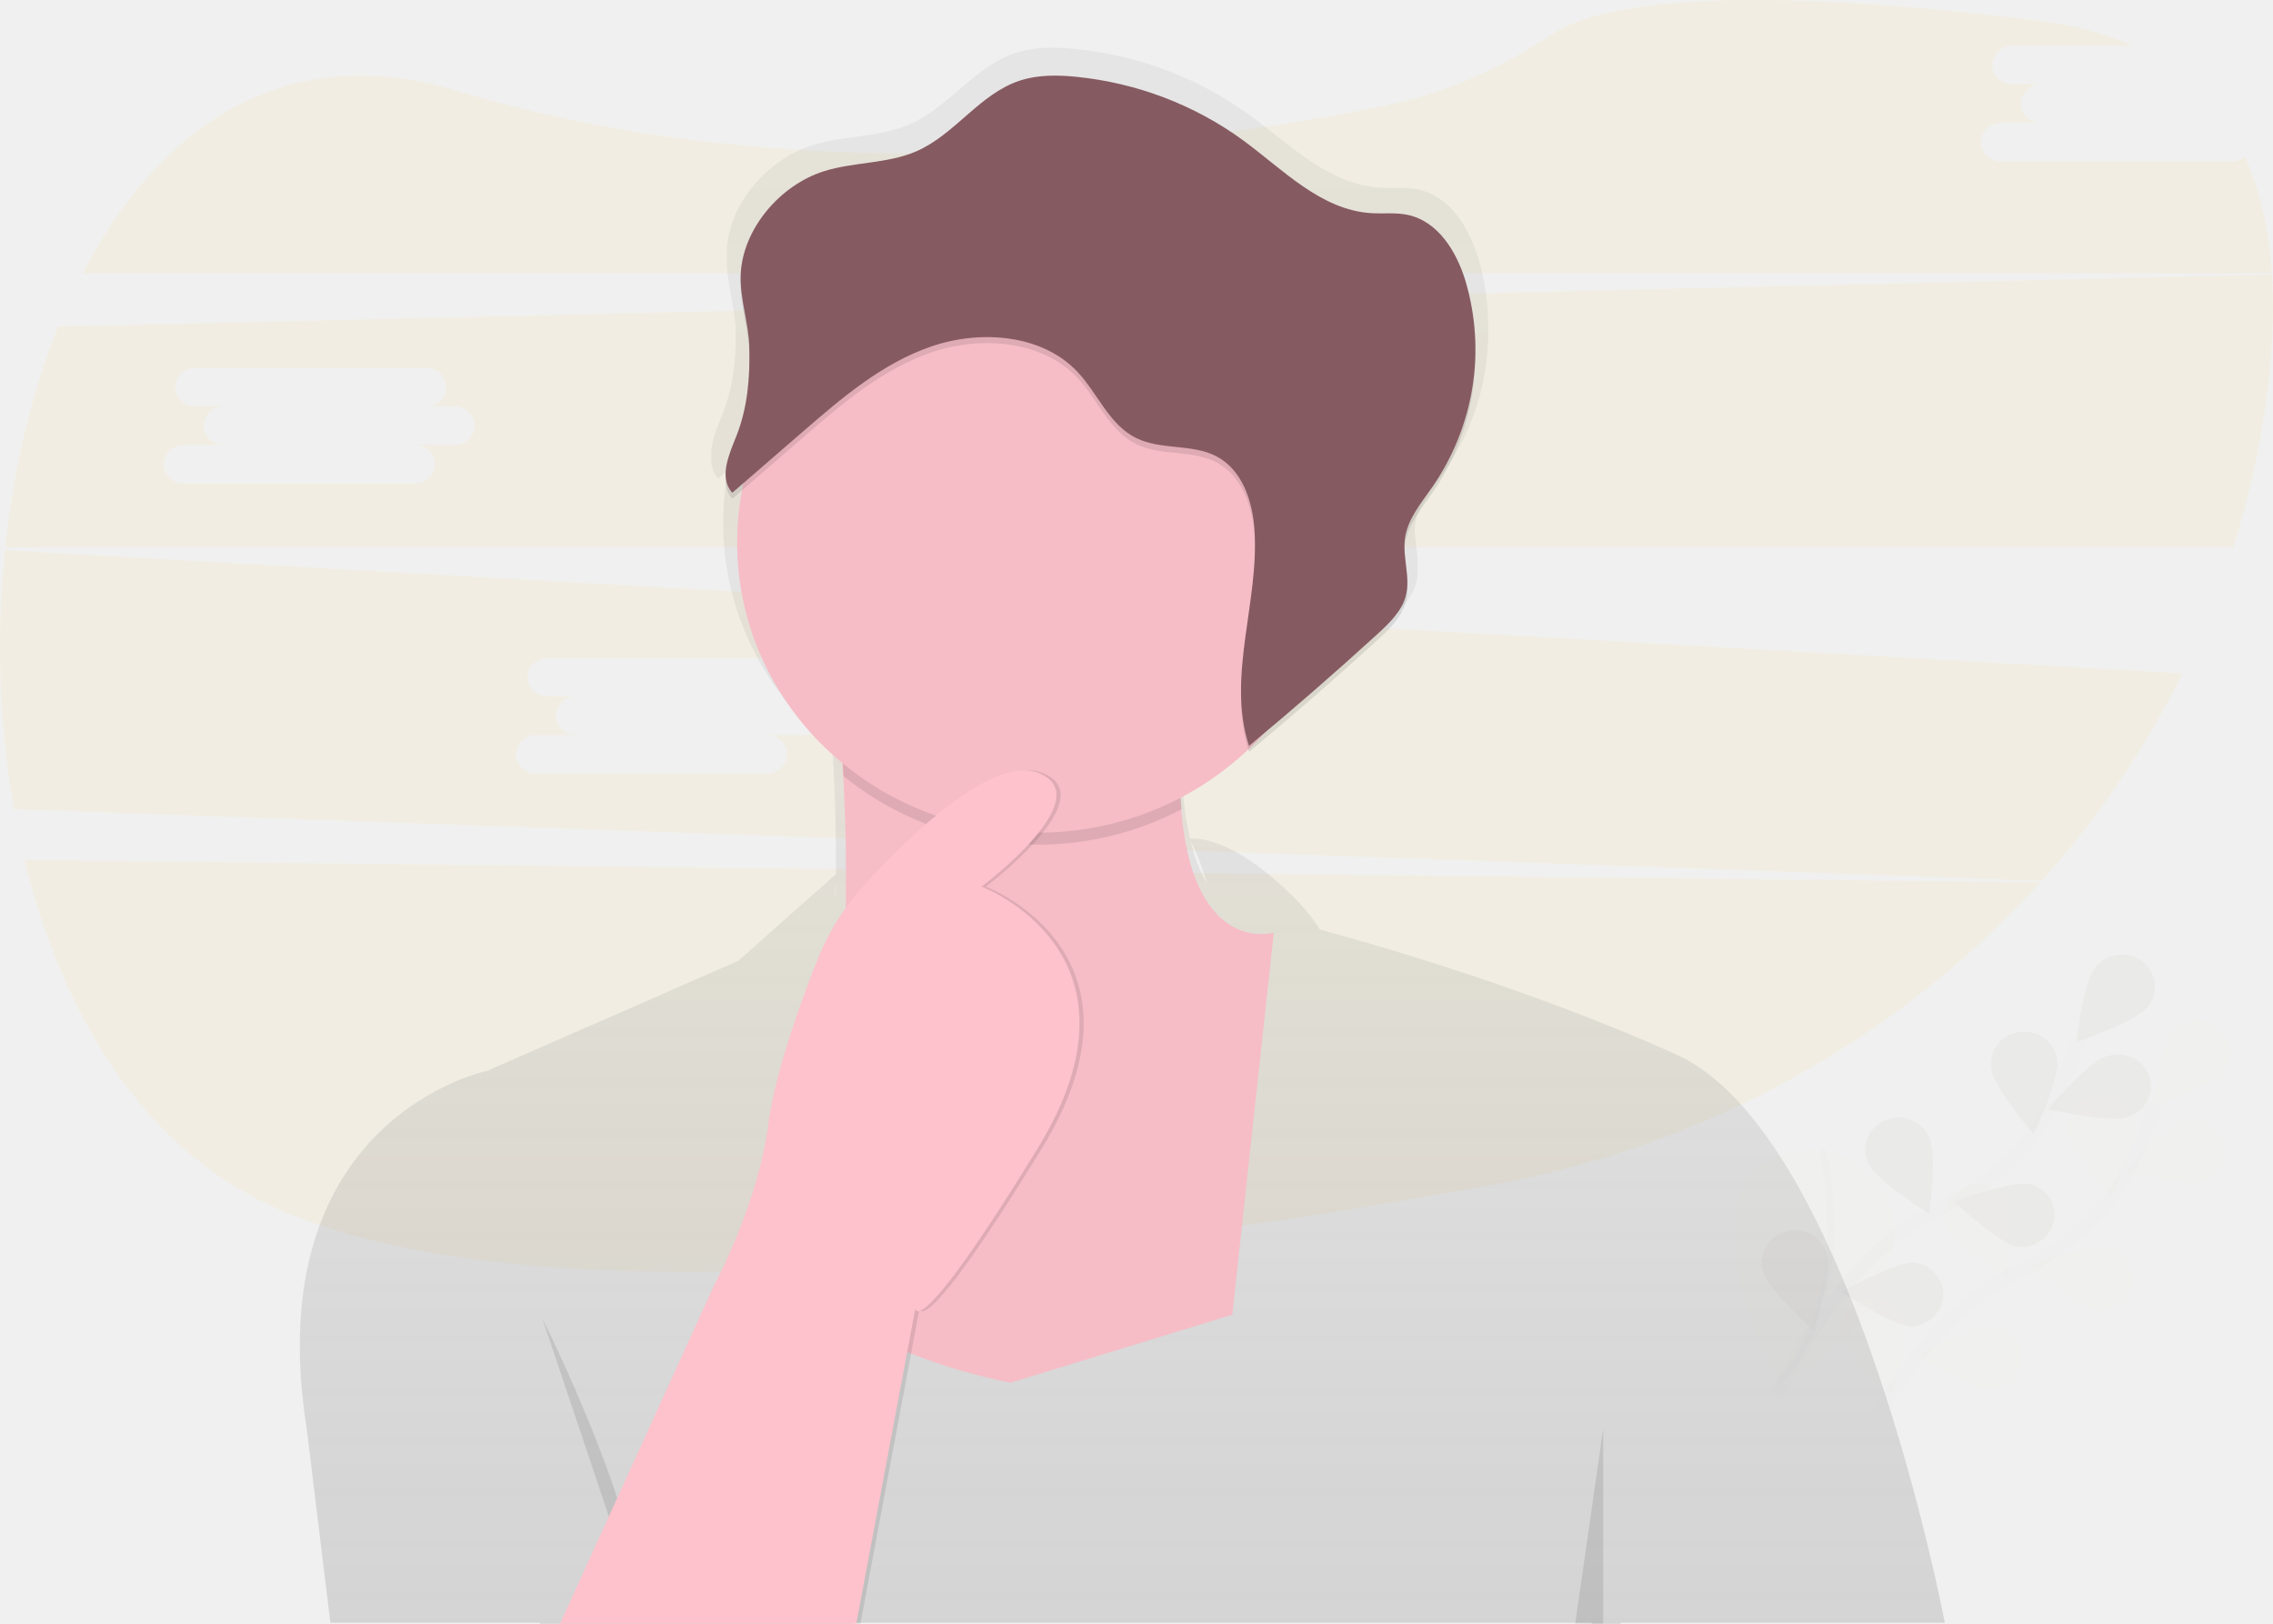
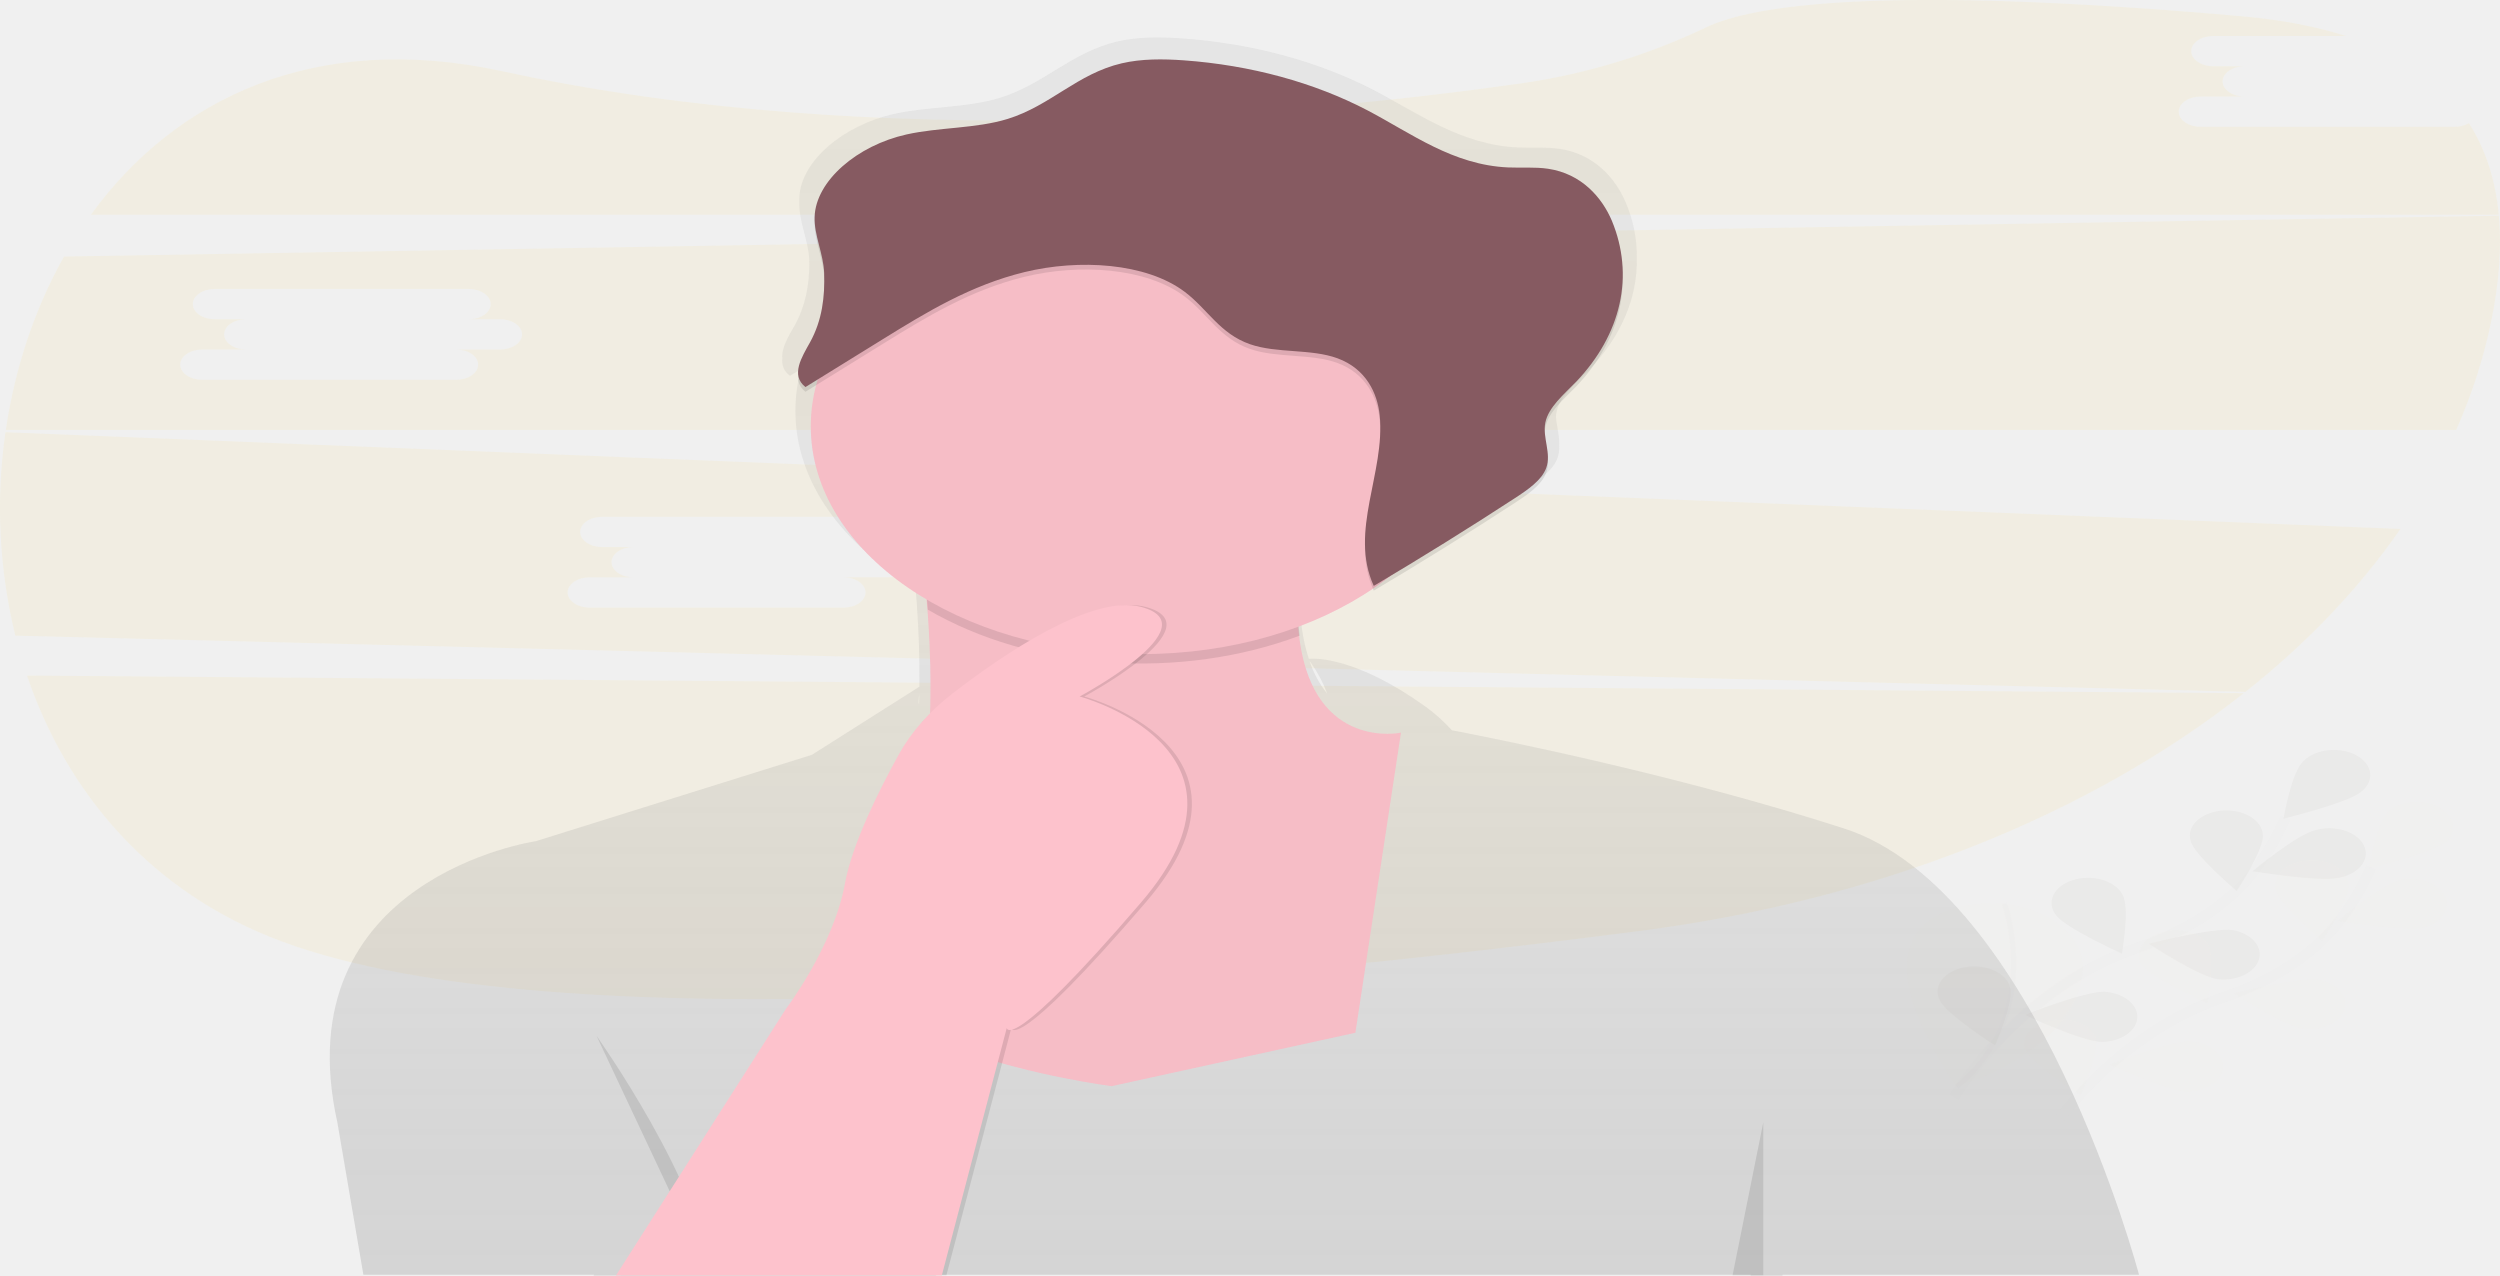
- <svg xmlns="http://www.w3.org/2000/svg" width="350" height="250" fill="none">
+ <svg xmlns="http://www.w3.org/2000/svg" width="490" height="250" fill="none">
  <g clip-path="url(#clip0)">
    <g opacity=".1">
-       <path opacity=".1" d="M280.249 177.12s-24.986-3.132-6.352 35.904c0 0 16.982-7.024 17.658-22.869.138-3.083-.901-6.108-2.92-8.502-2.018-2.393-4.876-3.989-8.032-4.484l-.354-.049z" fill="#FFDA63" />
-       <path opacity=".1" d="M280.616 177.061s5.656 21.766-6.7 35.966" stroke="#535461" stroke-miterlimit="10" />
-       <path opacity=".1" d="M273.578 215.038s8.997-21.403 25.796-29.342c7.074-3.286 12.852-8.701 16.465-15.428a57.671 57.671 0 004.125-10" stroke="#535461" stroke-width="2" stroke-miterlimit="10" />
-       <path opacity=".1" d="M330.52 155.209c-1.751 2.125-10.814 5.235-10.814 5.235s1.091-9.239 2.842-11.348c.4-.551.912-1.017 1.505-1.369a5.22 5.22 0 011.943-.681 5.278 5.278 0 012.064.12 5.156 5.156 0 011.846.9c.545.418.996.94 1.324 1.533a4.766 4.766 0 01.337 3.895 4.912 4.912 0 01-1.043 1.724l-.004-.009zM327.41 172.038c-2.667.866-12.021-1.287-12.021-1.287s6.11-7.169 8.777-8.034a5.245 5.245 0 012.037-.367 5.256 5.256 0 012.021.445c.635.28 1.203.683 1.671 1.184a4.89 4.89 0 011.045 1.728c.222.639.307 1.315.247 1.986a4.799 4.799 0 01-.591 1.918 4.972 4.972 0 01-1.332 1.532 5.157 5.157 0 01-1.854.895zM310.547 191.935c-2.754-.551-9.705-6.969-9.705-6.969s9.022-3.212 11.778-2.66a5.086 5.086 0 012.989 2.183 4.779 4.779 0 01.638 3.566 4.917 4.917 0 01-2.057 3.025 5.247 5.247 0 01-3.643.852v.003zM294.276 204.216c-2.81-.095-10.786-5.284-10.786-5.284s8.333-4.644 11.144-4.545a5.164 5.164 0 013.33 1.663 4.822 4.822 0 011.254 3.411 4.843 4.843 0 01-1.499 3.318 5.189 5.189 0 01-3.443 1.434v.003zM306.68 164.725c.36 2.694 6.451 9.876 6.451 9.876s4.01-8.438 3.652-11.133a4.784 4.784 0 00-.547-1.93 4.96 4.96 0 00-1.298-1.561 5.176 5.176 0 00-1.834-.934 5.281 5.281 0 00-2.067-.153 5.242 5.242 0 00-1.96.654 5.05 5.05 0 00-1.529 1.352 4.848 4.848 0 00-.845 1.827 4.758 4.758 0 00-.023 2.002zM287.839 179.334c1.177 2.463 9.216 7.56 9.216 7.56s1.212-9.211.035-11.674a4.893 4.893 0 00-1.122-1.682 5.112 5.112 0 00-1.721-1.113 5.272 5.272 0 00-4.057.091 5.1 5.1 0 00-1.667 1.188 4.903 4.903 0 00-1.04 1.731 4.77 4.77 0 00.356 3.902v-.003zM271.543 195.945c.727 2.624 7.762 8.955 7.762 8.955s2.807-8.878 2.077-11.502a4.83 4.83 0 00-.809-1.844 5.028 5.028 0 00-1.502-1.382 5.276 5.276 0 00-4.018-.575 5.173 5.173 0 00-1.853.901 4.97 4.97 0 00-1.329 1.538 4.766 4.766 0 00-.328 3.909z" fill="#FFDA63" />
-       <path opacity=".25" d="M330.52 155.209c-1.751 2.125-10.814 5.235-10.814 5.235s1.091-9.239 2.842-11.348c.4-.551.912-1.017 1.505-1.369a5.22 5.22 0 011.943-.681 5.278 5.278 0 012.064.12 5.156 5.156 0 011.846.9c.545.418.996.94 1.324 1.533a4.766 4.766 0 01.337 3.895 4.912 4.912 0 01-1.043 1.724l-.004-.009zM327.41 172.038c-2.667.866-12.021-1.287-12.021-1.287s6.11-7.169 8.777-8.034a5.245 5.245 0 012.037-.367 5.256 5.256 0 012.021.445c.635.28 1.203.683 1.671 1.184a4.89 4.89 0 011.045 1.728c.222.639.307 1.315.247 1.986a4.799 4.799 0 01-.591 1.918 4.972 4.972 0 01-1.332 1.532 5.157 5.157 0 01-1.854.895zM310.547 191.935c-2.754-.551-9.705-6.969-9.705-6.969s9.022-3.212 11.778-2.66a5.086 5.086 0 012.989 2.183 4.779 4.779 0 01.638 3.566 4.917 4.917 0 01-2.057 3.025 5.247 5.247 0 01-3.643.852v.003zM294.276 204.216c-2.81-.095-10.786-5.284-10.786-5.284s8.333-4.644 11.144-4.545a5.164 5.164 0 013.33 1.663 4.822 4.822 0 011.254 3.411 4.843 4.843 0 01-1.499 3.318 5.189 5.189 0 01-3.443 1.434v.003zM306.68 164.725c.36 2.694 6.451 9.876 6.451 9.876s4.01-8.438 3.652-11.133a4.784 4.784 0 00-.547-1.93 4.96 4.96 0 00-1.298-1.561 5.176 5.176 0 00-1.834-.934 5.281 5.281 0 00-2.067-.153 5.242 5.242 0 00-1.96.654 5.05 5.05 0 00-1.529 1.352 4.848 4.848 0 00-.845 1.827 4.758 4.758 0 00-.023 2.002zM287.839 179.334c1.177 2.463 9.216 7.56 9.216 7.56s1.212-9.211.035-11.674a4.893 4.893 0 00-1.122-1.682 5.112 5.112 0 00-1.721-1.113 5.272 5.272 0 00-4.057.091 5.1 5.1 0 00-1.667 1.188 4.903 4.903 0 00-1.04 1.731 4.77 4.77 0 00.356 3.902v-.003zM271.543 195.945c.727 2.624 7.762 8.955 7.762 8.955s2.807-8.878 2.077-11.502a4.83 4.83 0 00-.809-1.844 5.028 5.028 0 00-1.502-1.382 5.276 5.276 0 00-4.018-.575 5.173 5.173 0 00-1.853.901 4.97 4.97 0 00-1.329 1.538 4.766 4.766 0 00-.328 3.909z" fill="#000" />
-       <path opacity=".1" d="M285.561 224.776s8.996-21.403 25.796-29.342c7.071-3.289 12.845-8.704 16.455-15.432a57.629 57.629 0 004.125-9.999" stroke="#535461" stroke-width="2" stroke-miterlimit="10" />
-       <path opacity=".1" d="M342.487 164.94c-1.751 2.125-10.815 5.235-10.815 5.235s1.091-9.238 2.843-11.348a5.17 5.17 0 013.37-1.614 5.226 5.226 0 013.601 1.053 4.894 4.894 0 011.875 3.15 4.795 4.795 0 01-.871 3.533l-.003-.009zM339.383 181.77c-2.667.865-12.021-1.288-12.021-1.288s6.11-7.169 8.777-8.034a5.26 5.26 0 013.727.424 4.976 4.976 0 012.42 2.769 4.77 4.77 0 01-.196 3.618 5.032 5.032 0 01-2.707 2.511zM322.519 201.679c-2.753-.551-9.704-6.969-9.704-6.969s9.022-3.212 11.778-2.661a5.088 5.088 0 012.989 2.184 4.778 4.778 0 01.638 3.566 4.915 4.915 0 01-2.057 3.024 5.25 5.25 0 01-3.644.853v.003zM306.246 213.945c-2.81-.096-10.786-5.285-10.786-5.285s8.333-4.638 11.143-4.542a5.167 5.167 0 013.331 1.663 4.83 4.83 0 011.254 3.412 4.851 4.851 0 01-1.499 3.318 5.196 5.196 0 01-3.443 1.434zM318.65 174.468c.36 2.695 6.45 9.876 6.45 9.876s4.01-8.438 3.653-11.132a4.81 4.81 0 00-.547-1.931 4.997 4.997 0 00-1.298-1.561 5.174 5.174 0 00-1.834-.933 5.281 5.281 0 00-4.027.5c-.6.345-1.12.806-1.529 1.352a4.845 4.845 0 00-.845 1.828 4.737 4.737 0 00-.023 2.001zM299.811 189.053c1.178 2.464 9.217 7.56 9.217 7.56s1.212-9.211.035-11.674a5.063 5.063 0 00-2.877-2.329 5.274 5.274 0 00-3.748.201 5.007 5.007 0 00-2.593 2.621 4.768 4.768 0 00-.034 3.624v-.003zM283.516 205.682c.727 2.624 7.762 8.956 7.762 8.956s2.807-8.879 2.077-11.503a4.982 4.982 0 00-2.429-2.758 5.27 5.27 0 00-3.725-.412 5.095 5.095 0 00-3.012 2.156 4.786 4.786 0 00-.673 3.561z" fill="#FFDA63" />
+       <path opacity=".1" d="M392.348 177.12s-34.98-3.132-8.892 35.904c0 0 23.774-7.024 24.721-22.869.193-3.083-1.262-6.108-4.088-8.502-2.826-2.393-6.827-3.989-11.245-4.484l-.496-.049z" fill="#FFDA63" />
+       <path opacity=".1" d="M392.862 177.061s7.919 21.766-9.379 35.966" stroke="#535461" stroke-miterlimit="10" />
+       <path opacity=".1" d="M383.01 215.038s12.595-21.403 36.114-29.342c9.904-3.286 17.993-8.701 23.051-15.428 2.364-3.205 4.297-6.552 5.775-10" stroke="#535461" stroke-width="2" stroke-miterlimit="10" />
+       <path opacity=".1" d="M462.729 155.209c-2.452 2.125-15.141 5.235-15.141 5.235s1.527-9.239 3.979-11.348c.56-.551 1.277-1.017 2.107-1.369a9.379 9.379 0 012.721-.681 10.277 10.277 0 012.89.12 8.68 8.68 0 012.583.9c.764.418 1.394.94 1.854 1.533.46.593.739 1.244.82 1.914a3.515 3.515 0 01-.349 1.981c-.311.638-.808 1.224-1.46 1.724l-.004-.009zM458.374 172.038c-3.734.866-16.829-1.287-16.829-1.287s8.553-7.169 12.287-8.034a9.997 9.997 0 012.852-.367 9.893 9.893 0 012.829.445c.889.28 1.685.683 2.34 1.184.654.501 1.152 1.089 1.463 1.728.311.639.429 1.315.346 1.986-.082.672-.364 1.324-.827 1.918-.463.593-1.098 1.115-1.866 1.532a8.693 8.693 0 01-2.595.895zM434.765 191.935c-3.854-.551-13.587-6.969-13.587-6.969s12.631-3.212 16.49-2.66c1.746.335 3.242 1.116 4.185 2.183.943 1.068 1.262 2.342.893 3.566-.369 1.224-1.399 2.305-2.88 3.025-1.482.72-3.305 1.024-5.101.852v.003zM411.987 204.216c-3.935-.095-15.101-5.284-15.101-5.284s11.666-4.644 15.601-4.545c1.804.126 3.471.721 4.663 1.663 1.191.942 1.819 2.162 1.755 3.411-.063 1.25-.813 2.436-2.098 3.318-1.285.883-3.008 1.395-4.82 1.434v.003zM429.352 164.725c.505 2.694 9.031 9.876 9.031 9.876s5.614-8.438 5.114-11.133c-.062-.673-.323-1.33-.767-1.93-.444-.601-1.063-1.132-1.817-1.561a8.606 8.606 0 00-2.567-.934 10.261 10.261 0 00-2.894-.153 9.485 9.485 0 00-2.744.654c-.84.345-1.568.805-2.14 1.352-.572.547-.975 1.169-1.184 1.827a3.44 3.44 0 00-.032 2.002zM402.974 179.334c1.648 2.463 12.903 7.56 12.903 7.56s1.697-9.211.049-11.674c-.351-.629-.885-1.202-1.57-1.682a7.894 7.894 0 00-2.411-1.113 10.042 10.042 0 00-2.853-.361 9.924 9.924 0 00-2.827.452c-.887.282-1.681.686-2.333 1.188-.651.502-1.147 1.091-1.455 1.731a3.5 3.5 0 00-.338 1.986c.085.672.369 1.324.835 1.916v-.003zM380.16 195.945c1.018 2.624 10.867 8.955 10.867 8.955s3.93-8.878 2.907-11.502c-.19-.662-.575-1.289-1.132-1.844-.556-.555-1.272-1.025-2.102-1.382a9.378 9.378 0 00-2.727-.69 10.266 10.266 0 00-2.899.115 8.712 8.712 0 00-2.594.901c-.766.419-1.399.943-1.86 1.538-.461.595-.739 1.249-.818 1.922a3.525 3.525 0 00.358 1.987z" fill="#FFDA63" />
+       <path opacity=".25" d="M462.729 155.209c-2.452 2.125-15.141 5.235-15.141 5.235s1.527-9.239 3.979-11.348c.56-.551 1.277-1.017 2.107-1.369a9.379 9.379 0 012.721-.681 10.277 10.277 0 012.89.12 8.68 8.68 0 012.583.9c.764.418 1.394.94 1.854 1.533.46.593.739 1.244.82 1.914a3.515 3.515 0 01-.349 1.981c-.311.638-.808 1.224-1.46 1.724l-.004-.009zM458.374 172.038c-3.734.866-16.829-1.287-16.829-1.287s8.553-7.169 12.287-8.034a9.997 9.997 0 012.852-.367 9.893 9.893 0 012.829.445c.889.28 1.685.683 2.34 1.184.654.501 1.152 1.089 1.463 1.728.311.639.429 1.315.346 1.986-.082.672-.364 1.324-.827 1.918-.463.593-1.098 1.115-1.866 1.532a8.693 8.693 0 01-2.595.895zM434.765 191.935c-3.854-.551-13.587-6.969-13.587-6.969s12.631-3.212 16.49-2.66c1.746.335 3.242 1.116 4.185 2.183.943 1.068 1.262 2.342.893 3.566-.369 1.224-1.399 2.305-2.88 3.025-1.482.72-3.305 1.024-5.101.852v.003zM411.987 204.216c-3.935-.095-15.101-5.284-15.101-5.284s11.666-4.644 15.601-4.545c1.804.126 3.471.721 4.663 1.663 1.191.942 1.819 2.162 1.755 3.411-.063 1.25-.813 2.436-2.098 3.318-1.285.883-3.008 1.395-4.82 1.434v.003zM429.352 164.725c.505 2.694 9.031 9.876 9.031 9.876s5.614-8.438 5.114-11.133c-.062-.673-.323-1.33-.767-1.93-.444-.601-1.063-1.132-1.817-1.561a8.606 8.606 0 00-2.567-.934 10.261 10.261 0 00-2.894-.153 9.485 9.485 0 00-2.744.654c-.84.345-1.568.805-2.14 1.352-.572.547-.975 1.169-1.184 1.827a3.44 3.44 0 00-.032 2.002zM402.974 179.334c1.648 2.463 12.903 7.56 12.903 7.56s1.697-9.211.049-11.674c-.351-.629-.885-1.202-1.57-1.682a7.894 7.894 0 00-2.411-1.113 10.042 10.042 0 00-2.853-.361 9.924 9.924 0 00-2.827.452c-.887.282-1.681.686-2.333 1.188-.651.502-1.147 1.091-1.455 1.731a3.5 3.5 0 00-.338 1.986c.085.672.369 1.324.835 1.916v-.003zM380.16 195.945c1.018 2.624 10.867 8.955 10.867 8.955s3.93-8.878 2.907-11.502c-.19-.662-.575-1.289-1.132-1.844-.556-.555-1.272-1.025-2.102-1.382a9.378 9.378 0 00-2.727-.69 10.266 10.266 0 00-2.899.115 8.712 8.712 0 00-2.594.901c-.766.419-1.399.943-1.86 1.538-.461.595-.739 1.249-.818 1.922a3.525 3.525 0 00.358 1.987z" fill="#000" />
+       <path opacity=".1" d="M399.785 224.776s12.595-21.403 36.115-29.342c9.899-3.289 17.983-8.704 23.037-15.432 2.364-3.204 4.297-6.551 5.775-9.999" stroke="#535461" stroke-width="2" stroke-miterlimit="10" />
+       <path opacity=".1" d="M479.482 164.94c-2.452 2.125-15.141 5.235-15.141 5.235s1.528-9.238 3.98-11.348c1.217-.933 2.905-1.51 4.719-1.614 1.813-.105 3.616.272 5.041 1.053 1.424.781 2.363 1.908 2.624 3.15.261 1.242-.175 2.505-1.219 3.533l-.004-.009zM475.136 181.77c-3.734.865-16.829-1.288-16.829-1.288s8.553-7.169 12.287-8.034c1.754-.321 3.62-.17 5.219.424 1.598.593 2.809 1.583 3.387 2.769.578 1.187.48 2.48-.275 3.618-.755 1.139-2.109 2.036-3.789 2.511zM451.527 201.679c-3.854-.551-13.586-6.969-13.586-6.969s12.63-3.212 16.489-2.661c1.747.336 3.242 1.116 4.185 2.184.943 1.067 1.262 2.342.893 3.566-.369 1.223-1.398 2.305-2.88 3.024-1.482.72-3.305 1.025-5.101.853v.003zM428.745 213.945c-3.935-.096-15.101-5.285-15.101-5.285s11.666-4.638 15.601-4.542c1.804.126 3.471.721 4.662 1.663 1.192.943 1.82 2.162 1.756 3.412-.063 1.249-.814 2.435-2.098 3.318-1.285.882-3.008 1.395-4.82 1.434zM446.11 174.468c.504 2.695 9.031 9.876 9.031 9.876s5.614-8.438 5.114-11.132c-.062-.673-.323-1.33-.767-1.931-.445-.6-1.063-1.131-1.817-1.561a8.605 8.605 0 00-2.567-.933 10.268 10.268 0 00-2.895-.153 9.453 9.453 0 00-2.743.653c-.84.345-1.569.806-2.14 1.352-.572.547-.975 1.169-1.184 1.828a3.437 3.437 0 00-.032 2.001zM419.736 189.053c1.648 2.464 12.903 7.56 12.903 7.56s1.698-9.211.049-11.674c-.864-1.101-2.304-1.934-4.027-2.329-1.723-.395-3.599-.323-5.248.201s-2.947 1.461-3.629 2.621c-.683 1.16-.7 2.456-.048 3.624v-.003zM396.922 205.682c1.019 2.624 10.867 8.956 10.867 8.956s3.93-8.879 2.907-11.503c-.584-1.183-1.8-2.169-3.399-2.758-1.6-.588-3.465-.736-5.216-.412-1.751.324-3.259 1.095-4.217 2.156-.957 1.062-1.294 2.335-.942 3.561z" fill="#FFDA63" />
    </g>
-     <path opacity=".1" d="M3.78 132.411c5.539 22.85 17.263 42.602 35.792 52.176 38.506 19.897 125.347 9.636 190.16-2.155 32.747-5.936 62.473-22.337 84.391-46.563L3.78 132.411zM343.652 24.855H308.09a3.13 3.13 0 01-2.173-.87 2.915 2.915 0 01-.901-2.097c0-.787.324-1.542.901-2.098a3.129 3.129 0 012.173-.87h6.148a3.132 3.132 0 01-2.174-.868 2.918 2.918 0 01-.9-2.098c0-.787.324-1.542.9-2.099a3.132 3.132 0 012.174-.869h-4.39a3.133 3.133 0 01-2.174-.869 2.917 2.917 0 01-.9-2.098c0-.787.324-1.541.9-2.098a3.133 3.133 0 012.174-.869h18.561c-4.119-1.848-8.933-3.163-14.478-3.852-50.609-6.276-68.679-2.125-75.053 2.155-7.864 5.266-16.637 9.14-26.013 11.006-31.229 6.212-89.626 13.695-142.555-2.402-26.307-8.006-45.86 5.519-57.578 28.11h337.093c-.441-6.565-1.758-12.626-4.176-17.935a3.124 3.124 0 01-1.997.72zM.762 84.718a146.044 146.044 0 001.381 39.868l312.221 11.021a141.286 141.286 0 0021.694-31.934L.762 84.718zm123.487 28.44h-6.148c.816 0 1.597.312 2.174.869.576.556.9 1.311.9 2.098 0 .787-.324 1.541-.9 2.098a3.133 3.133 0 01-2.174.869H82.54a3.133 3.133 0 01-2.174-.869 2.917 2.917 0 01-.9-2.098c0-.787.324-1.542.9-2.098a3.128 3.128 0 012.174-.869h6.147a3.13 3.13 0 01-2.173-.87 2.915 2.915 0 01-.9-2.098c0-.787.323-1.541.9-2.098a3.133 3.133 0 012.174-.869h-4.39a3.128 3.128 0 01-2.174-.869 2.915 2.915 0 01-.9-2.098c0-.787.324-1.541.9-2.098a3.133 3.133 0 012.174-.869h35.561c.815 0 1.597.313 2.174.869.576.557.9 1.311.9 2.098 0 .787-.324 1.542-.9 2.098a3.13 3.13 0 01-2.174.869h4.39c.815 0 1.597.313 2.173.869.577.557.901 1.311.901 2.098 0 .787-.324 1.542-.901 2.098a3.128 3.128 0 01-2.173.87zM349.841 42.276L8.968 50.283C4.824 60.57 2.09 72.203.813 84.259h343.055a136.392 136.392 0 004.955-21.658c1.021-7.086 1.429-13.941 1.018-20.325zM70.016 68.504h-6.148a3.13 3.13 0 012.174.87c.576.556.9 1.31.9 2.097 0 .787-.324 1.542-.9 2.099a3.13 3.13 0 01-2.174.869H28.307a3.13 3.13 0 01-2.174-.87 2.916 2.916 0 01-.9-2.098c0-.787.324-1.541.9-2.098a3.13 3.13 0 012.174-.869h6.147a3.13 3.13 0 01-2.173-.869 2.915 2.915 0 01-.9-2.098c0-.787.323-1.542.9-2.098a3.13 3.13 0 012.173-.869h-4.39a3.13 3.13 0 01-2.173-.869 2.916 2.916 0 01-.9-2.098c0-.787.324-1.542.9-2.098a3.13 3.13 0 012.174-.87h35.561c.815 0 1.597.313 2.174.87.576.556.9 1.311.9 2.098 0 .787-.324 1.541-.9 2.098a3.131 3.131 0 01-2.174.869h4.39a3.13 3.13 0 012.173.87c.577.556.9 1.31.9 2.097 0 .787-.323 1.542-.9 2.098a3.13 3.13 0 01-2.173.87z" fill="#FFDA63" />
-     <path d="M299.46 249.843s-14.215-75.264-41.323-87.477c-22.969-10.357-47.808-17.338-54.872-19.232a29.572 29.572 0 00-3.64-4.586c-9.653-9.728-15.453-9.546-16.391-9.426a45.82 45.82 0 01-.957-5.851c-.029-.308-.058-.594-.083-.899l.083-.04a63.818 63.818 0 01-.153-1.802 48.019 48.019 0 0010.78-7.579c.041.133.076.265.121.401a574.592 574.592 0 0020.44-17.492c1.914-1.728 3.924-3.603 4.574-6.04a8.572 8.572 0 00.24-2.561c.086-1.848-.367-3.736-.444-5.608 0-.308.035-.594.077-.887.446-3.064 2.654-5.58 4.466-8.151 4.527-6.499 6.89-14.177 6.773-22.007a36.074 36.074 0 00-1.595-11.086c-1.413-4.564-4.355-9.359-9.252-10.357-1.895-.385-3.863-.145-5.797-.265-8.004-.492-13.995-6.775-20.379-11.378-7.791-5.592-17.005-9.044-26.664-9.99-3.014-.308-6.128-.33-8.996.594-6.441 2.07-10.352 8.46-16.557 11.086-4.588 1.953-9.89 1.635-14.675 3.101-7.124 2.187-13.17 9.239-13.329 16.485V39.735c-.08 3.662 1.276 7.391 1.384 11.139 0 .339.006.678.016 1.02-.035 4.046-.536 8.105-2.064 11.908-.823 2.048-1.882 4.42-1.71 6.467-.095 1.253.157 2.43 1.059 3.387l1.541-1.311c-.516 2.7-.776 5.44-.775 8.185 0 13.84 6.521 26.231 16.806 34.571.06.922.117 1.909.172 2.962.243 4.564.434 10.289.38 16.528l-15.045 13.35-38.678 16.938s-35.374 7.212-27.755 55.182l3.636 29.785H83.17l-.073.157h47.933l.029-.157h114.044l-.022.157h4.466v-.157l49.914-.003zM183.518 129.886a31.293 31.293 0 012.297 6.097 24.435 24.435 0 01-2.479-6.43l.048.083.134.25zm-54.815 6.159c0 .587-.01 1.179-.032 1.777l-.076.104c-.005-.633.031-1.267.108-1.897v.016z" fill="url(#paint0_linear)" />
-     <path d="M196.135 143.599l-6.38 58.819-34.136 10.47s-44.344-8.006-32.859-31.103c8.17-16.429 7.944-45.79 7.133-61.372-.319-6.325-.753-10.381-.753-10.381s58.063-48.965 53.277-4.927c-.925 8.527-.979 15.194-.466 20.405 2.154 21.692 14.184 18.089 14.184 18.089z" fill="#FDC2CC" />
-     <path opacity=".03" d="M196.135 143.599l-6.38 58.819-34.136 10.47s-44.344-8.006-32.859-31.103c8.17-16.429 7.944-45.79 7.133-61.372-.319-6.325-.753-10.381-.753-10.381s58.063-48.965 53.277-4.927c-.925 8.527-.979 15.194-.466 20.405 2.154 21.692 14.184 18.089 14.184 18.089z" fill="#000" />
-     <path opacity=".1" d="M182.417 104.181c-.925 8.527-.979 15.194-.466 20.405-8.196 4.319-17.555 6.144-26.846 5.235-9.292-.91-18.08-4.511-25.212-10.332-.319-6.325-.753-10.381-.753-10.381s58.062-48.965 53.277-4.927z" fill="#000" />
-     <path d="M159.767 128.204c25.547 0 46.258-19.992 46.258-44.653 0-24.661-20.711-44.653-46.258-44.653-25.548 0-46.259 19.992-46.259 44.653 0 24.661 20.711 44.653 46.259 44.653z" fill="#FDC2CC" />
-     <path opacity=".03" d="M159.767 128.204c25.547 0 46.258-19.992 46.258-44.653 0-24.661-20.711-44.653-46.258-44.653-25.548 0-46.259 19.992-46.259 44.653 0 24.661 20.711 44.653 46.259 44.653z" fill="#000" />
-     <path opacity=".1" d="M83.52 203.034s14.994 29.563 15.792 46.963L83.52 203.034zM246.86 219.974L242.553 250h4.307v-30.026z" fill="#000" />
-     <path opacity=".1" d="M86.87 249.997l23.767-52.198s6.7-12.319 8.295-24.637c1.595-12.318 10.208-31.719 10.208-31.719s21.375-26.176 31.265-22.481c9.889 3.696-8.614 17.554-8.614 17.554s27.117 10.162 8.614 40.342c-18.504 30.179-18.823 24.636-18.823 24.636l-9.092 48.503H86.87z" fill="#000" />
-     <path d="M86.232 249.997l23.767-52.198s6.7-12.318 8.295-24.637c1.014-7.831 4.865-18.526 7.535-25.28a38.555 38.555 0 017.567-12.01c6.91-7.465 19.461-19.502 26.371-16.916 9.889 3.696-8.614 17.554-8.614 17.554s27.117 10.162 8.614 40.342c-18.504 30.179-18.823 24.636-18.823 24.636l-9.092 48.503-45.62.006z" fill="#FDC2CC" />
-     <path opacity=".15" d="M173.963 59.377c.529 0 .957-.414.957-.924s-.428-.924-.957-.924c-.528 0-.957.413-.957.924 0 .51.429.923.957.923zM169.497 61.224c.528 0 .957-.413.957-.924 0-.51-.429-.923-.957-.923-.529 0-.957.413-.957.923s.428.924.957.924z" fill="#fff" />
-     <path opacity=".1" d="M126.904 27.279c4.616-1.442 9.74-1.13 14.168-3.046 5.988-2.593 9.762-8.87 15.977-10.902 2.769-.905 5.774-.871 8.68-.582 9.346.94 18.246 4.334 25.733 9.815 6.16 4.524 11.941 10.692 19.664 11.175 1.866.117 3.765-.12 5.593.26 4.734.978 7.57 5.687 8.932 10.162a36.975 36.975 0 011.083 16.325 37.48 37.48 0 01-6.079 15.27c-1.748 2.526-3.879 4.999-4.31 8.007-.421 2.95.881 6.009.122 8.897-.638 2.393-2.553 4.235-4.416 5.931a550.735 550.735 0 01-19.725 17.169c-3.49-10.705 1.63-22.231.833-33.425-.319-4.361-1.914-9.122-5.899-11.18-3.729-1.92-8.496-.923-12.27-2.77-4.211-2.049-5.94-6.899-9.124-10.256-5.423-5.728-14.837-6.467-22.421-3.88-7.583 2.587-13.781 7.908-19.779 13.097l-10.901 9.44c-2.128-2.317-.514-5.87.638-8.765 1.716-4.34 2.093-9.017 1.978-13.624-.092-3.695-1.413-7.345-1.337-10.942.153-7.095 5.985-14.03 12.86-16.176z" fill="#000" />
-     <path d="M126.904 26.355c4.616-1.442 9.74-1.13 14.168-3.046 5.988-2.593 9.762-8.869 15.977-10.902 2.769-.905 5.774-.871 8.68-.582 9.346.94 18.246 4.334 25.733 9.815 6.16 4.524 11.941 10.692 19.664 11.176 1.866.117 3.765-.12 5.593.258 4.734.98 7.57 5.688 8.932 10.163a36.975 36.975 0 011.083 16.325 37.48 37.48 0 01-6.079 15.27c-1.748 2.526-3.879 4.999-4.31 8.008-.421 2.95.881 6.008.122 8.896-.638 2.393-2.553 4.235-4.416 5.932a550.93 550.93 0 01-19.725 17.168c-3.49-10.704 1.63-22.231.833-33.425-.319-4.36-1.914-9.122-5.899-11.179-3.729-1.922-8.496-.924-12.27-2.772-4.211-2.047-5.94-6.898-9.124-10.254-5.423-5.728-14.837-6.468-22.421-3.88-7.583 2.586-13.781 7.908-19.779 13.097l-10.901 9.438c-2.128-2.315-.514-5.87.638-8.764 1.716-4.34 2.093-9.017 1.978-13.624-.092-3.695-1.413-7.345-1.337-10.941.153-7.096 5.985-14.03 12.86-16.177z" fill="#865A61" />
+     <path opacity=".1" d="M5.293 132.411c7.753 22.85 24.167 42.602 50.107 52.176 53.909 19.897 175.486 9.636 266.224-2.155 45.847-5.936 87.462-22.337 118.148-46.563l-434.48-3.458zM481.112 24.855h-49.786c-1.141 0-2.236-.313-3.043-.87-.807-.556-1.26-1.31-1.26-2.097 0-.787.453-1.542 1.26-2.098.807-.557 1.902-.87 3.043-.87h8.607c-1.142 0-2.236-.312-3.043-.868-.807-.557-1.261-1.312-1.261-2.098 0-.787.454-1.542 1.261-2.099.807-.556 1.901-.869 3.043-.869h-6.146c-1.141 0-2.236-.312-3.043-.869-.807-.556-1.26-1.31-1.26-2.098 0-.787.453-1.541 1.26-2.098.807-.556 1.902-.869 3.043-.869h25.985c-5.766-1.848-12.506-3.163-20.268-3.852-70.854-6.276-96.151-2.125-105.075 2.155a125.442 125.442 0 01-36.418 11.006C254.29 22.573 172.534 30.056 98.433 13.96 61.604 5.954 34.23 19.479 17.825 42.07h471.929c-.616-6.565-2.46-12.626-5.846-17.935-.776.464-1.769.72-2.796.72zM1.066 84.718C-.845 98.008-.194 111.414 3 124.586l437.11 11.021c12.168-9.651 22.384-20.393 30.371-31.934L1.066 84.718zm172.883 28.44h-8.607c1.141 0 2.236.312 3.043.869.807.556 1.26 1.311 1.26 2.098 0 .787-.453 1.541-1.26 2.098-.807.556-1.902.869-3.043.869h-49.786c-1.141 0-2.236-.313-3.043-.869-.807-.557-1.26-1.311-1.26-2.098 0-.787.453-1.542 1.26-2.098.807-.557 1.902-.869 3.043-.869h8.606c-1.141 0-2.235-.313-3.042-.87-.807-.556-1.261-1.311-1.261-2.098 0-.787.454-1.541 1.261-2.098.807-.556 1.901-.869 3.042-.869h-6.145c-1.141 0-2.236-.312-3.043-.869-.807-.556-1.26-1.311-1.26-2.098 0-.787.453-1.541 1.26-2.098.807-.556 1.902-.869 3.043-.869h49.786c1.141 0 2.236.313 3.043.869.807.557 1.26 1.311 1.26 2.098 0 .787-.453 1.542-1.26 2.098-.807.557-1.902.869-3.043.869h6.146c1.141 0 2.235.313 3.042.869.807.557 1.261 1.311 1.261 2.098 0 .787-.454 1.542-1.261 2.098-.807.557-1.901.87-3.042.87zM489.777 42.276L12.555 50.283C6.753 60.57 2.925 72.203 1.139 84.259h480.277c3.136-7.082 5.455-14.324 6.936-21.658 1.429-7.086 2.001-13.941 1.425-20.325zM98.022 68.504h-8.606c1.141 0 2.236.313 3.043.87.807.556 1.26 1.31 1.26 2.097 0 .787-.453 1.542-1.26 2.099-.807.556-1.902.869-3.043.869H39.63c-1.142 0-2.236-.313-3.043-.87-.807-.556-1.26-1.31-1.26-2.098 0-.787.453-1.541 1.26-2.098.807-.556 1.901-.869 3.043-.869h8.606c-1.141 0-2.236-.312-3.043-.869-.807-.556-1.26-1.31-1.26-2.098 0-.787.453-1.542 1.26-2.098.807-.556 1.902-.869 3.043-.869h-6.145c-1.142 0-2.236-.313-3.043-.869-.807-.556-1.26-1.311-1.26-2.098 0-.787.453-1.542 1.26-2.098.807-.557 1.901-.87 3.043-.87h49.786c1.141 0 2.236.313 3.043.87.807.556 1.26 1.311 1.26 2.098 0 .787-.453 1.541-1.26 2.098-.807.556-1.902.869-3.043.869h6.145c1.142 0 2.236.313 3.043.87.807.556 1.261 1.31 1.261 2.097 0 .787-.454 1.542-1.261 2.098-.807.557-1.901.87-3.043.87z" fill="#FFDA63" />
+     <path d="M419.245 249.843s-19.902-75.264-57.853-87.477c-32.157-10.357-66.932-17.338-76.82-19.232a33.95 33.95 0 00-5.097-4.586c-13.515-9.728-21.634-9.546-22.947-9.426a33.92 33.92 0 01-1.34-5.851c-.041-.308-.081-.594-.117-.899l.117-.04a49.319 49.319 0 01-.215-1.802c5.517-2.03 10.597-4.581 15.092-7.579.058.133.107.265.17.401A794.942 794.942 0 00298.85 95.86c2.68-1.728 5.494-3.603 6.405-6.04a6.218 6.218 0 00.335-2.561c.121-1.848-.514-3.736-.621-5.608 0-.308.049-.594.107-.887.626-3.064 3.716-5.58 6.253-8.151 6.338-6.499 9.647-14.177 9.482-22.007.07-3.752-.683-7.49-2.233-11.086-1.978-4.564-6.096-9.359-12.952-10.357-2.653-.385-5.409-.145-8.115-.265-11.206-.492-19.594-6.775-28.531-11.378-10.908-5.592-23.807-9.044-37.33-9.99-4.221-.308-8.58-.33-12.595.594-9.017 2.07-14.493 8.46-23.18 11.086-6.423 1.953-13.846 1.635-20.545 3.101-9.973 2.187-18.437 9.239-18.66 16.485V39.735c-.112 3.662 1.786 7.391 1.938 11.139 0 .339.007.678.022 1.02-.049 4.046-.75 8.105-2.889 11.908-1.153 2.048-2.636 4.419-2.394 6.467-.134 1.253.218 2.43 1.482 3.387l2.158-1.312a31.496 31.496 0 00-1.086 8.186c0 13.84 9.129 26.231 23.529 34.571.083.922.164 1.909.241 2.962a193.89 193.89 0 01.532 16.528l-21.064 13.35-54.149 16.938s-49.523 7.212-38.857 55.182l5.091 29.785h45.213l-.103.157h67.107l.04-.157h159.662l-.031.157h6.252v-.157l69.881-.003zm-162.32-119.957c1.369 1.952 2.446 3.995 3.216 6.097-1.58-2.023-2.748-4.187-3.471-6.43l.067.083.188.25zm-76.74 6.159c0 .587-.015 1.179-.045 1.777l-.107.104a10.44 10.44 0 01.152-1.897v.016z" fill="url(#paint0_linear)" />
+     <path d="M274.589 143.599l-8.932 58.819-47.79 10.47s-62.082-8.006-46.003-31.103c11.438-16.429 11.121-45.79 9.987-61.372-.447-6.325-1.054-10.381-1.054-10.381s81.287-48.965 74.587-4.927c-1.295 8.527-1.371 15.194-.652 20.405 3.015 21.692 19.857 18.089 19.857 18.089z" fill="#FDC2CC" />
+     <path opacity=".03" d="M274.589 143.599l-8.932 58.819-47.79 10.47s-62.082-8.006-46.003-31.103c11.438-16.429 11.121-45.79 9.987-61.372-.447-6.325-1.054-10.381-1.054-10.381s81.287-48.965 74.587-4.927c-1.295 8.527-1.371 15.194-.652 20.405 3.015 21.692 19.857 18.089 19.857 18.089z" fill="#000" />
+     <path opacity=".1" d="M255.384 104.181c-1.295 8.527-1.371 15.194-.652 20.405-11.476 4.319-24.578 6.144-37.586 5.235-13.007-.91-25.311-4.511-35.295-10.332-.447-6.325-1.054-10.381-1.054-10.381s81.287-48.965 74.587-4.927z" fill="#000" />
+     <path d="M223.673 128.204c35.767 0 64.762-19.992 64.762-44.653 0-24.661-28.995-44.653-64.762-44.653-35.767 0-64.761 19.992-64.761 44.653 0 24.661 28.994 44.653 64.761 44.653z" fill="#FDC2CC" />
+     <path opacity=".03" d="M223.673 128.204c35.767 0 64.762-19.992 64.762-44.653 0-24.661-28.995-44.653-64.762-44.653-35.767 0-64.761 19.992-64.761 44.653 0 24.661 28.994 44.653 64.761 44.653z" fill="#000" />
+     <path opacity=".1" d="M116.928 203.034s20.992 29.563 22.109 46.963zM345.604 219.974L339.574 250h6.03v-30.026z" fill="#000" />
+     <path opacity=".1" d="M121.618 249.997l33.274-52.198s9.379-12.319 11.612-24.637c2.233-12.318 14.293-31.719 14.293-31.719s29.924-26.176 43.769-22.481c13.846 3.696-12.059 17.554-12.059 17.554s37.964 10.162 12.059 40.342c-25.904 30.179-26.351 24.636-26.351 24.636l-12.729 48.503h-63.868z" fill="#000" />
+     <path d="M120.725 249.997l33.274-52.198s9.379-12.318 11.612-24.637c1.42-7.831 6.811-18.526 10.55-25.28 2.44-4.415 6.03-8.485 10.594-12.01 9.674-7.465 27.244-19.502 36.918-16.916 13.846 3.696-12.059 17.554-12.059 17.554s37.964 10.162 12.059 40.342c-25.904 30.179-26.351 24.636-26.351 24.636l-12.729 48.503-63.868.006z" fill="#FDC2CC" />
+     <path opacity=".15" d="M243.548 59.377c.74 0 1.34-.414 1.34-.924s-.6-.924-1.34-.924c-.74 0-1.34.413-1.34.924 0 .51.6.923 1.34.923zM237.295 61.224c.741 0 1.34-.413 1.34-.924 0-.51-.599-.923-1.34-.923-.74 0-1.339.413-1.339.923s.599.924 1.339.924z" fill="#fff" />
+     <path opacity=".1" d="M177.666 27.279c6.463-1.442 13.635-1.13 19.835-3.046 8.383-2.593 13.667-8.87 22.367-10.902 3.877-.905 8.084-.871 12.153-.582 13.084.94 25.544 4.334 36.025 9.815 8.625 4.524 16.718 10.692 27.531 11.175 2.612.117 5.27-.12 7.829.26 6.628.978 10.599 5.687 12.506 10.162 2.206 5.303 2.723 10.872 1.516 16.325-1.207 5.454-4.11 10.663-8.511 15.27-2.447 2.526-5.431 4.999-6.034 8.007-.589 2.95 1.233 6.009.17 8.897-.893 2.393-3.573 4.235-6.181 5.931a757.676 757.676 0 01-27.615 17.169c-4.887-10.705 2.282-22.231 1.165-33.425-.446-4.361-2.68-9.122-8.258-11.18-5.221-1.92-11.894-.923-17.177-2.77-5.896-2.049-8.317-6.899-12.774-10.256-7.593-5.728-20.773-6.467-31.389-3.88-10.617 2.587-19.295 7.908-27.692 13.097l-15.261 9.44c-2.979-2.317-.719-5.87.893-8.765 2.403-4.34 2.93-9.017 2.769-13.624-.129-3.695-1.978-7.345-1.871-10.942.214-7.095 8.379-14.03 18.004-16.176z" fill="#000" />
+     <path d="M177.666 26.355c6.463-1.442 13.635-1.13 19.835-3.046 8.383-2.593 13.667-8.869 22.367-10.902 3.877-.905 8.084-.871 12.153-.582 13.084.94 25.544 4.334 36.025 9.815 8.625 4.524 16.718 10.692 27.531 11.176 2.612.117 5.27-.12 7.829.258 6.628.98 10.599 5.688 12.506 10.163 2.206 5.303 2.723 10.872 1.516 16.325-1.207 5.454-4.11 10.663-8.511 15.27-2.447 2.526-5.431 4.999-6.034 8.008-.589 2.95 1.233 6.008.17 8.896-.893 2.393-3.573 4.235-6.181 5.932a757.949 757.949 0 01-27.615 17.168c-4.887-10.704 2.282-22.231 1.165-33.425-.446-4.36-2.68-9.122-8.258-11.179-5.221-1.922-11.894-.924-17.177-2.772-5.896-2.047-8.317-6.898-12.774-10.254-7.593-5.728-20.773-6.468-31.389-3.88-10.617 2.586-19.295 7.908-27.692 13.097l-15.261 9.438c-2.979-2.315-.719-5.87.893-8.764 2.403-4.34 2.93-9.017 2.769-13.624-.129-3.695-1.978-7.345-1.871-10.941.214-7.096 8.379-14.03 18.004-16.177z" fill="#865A61" />
  </g>
  <defs>
-     <linearGradient id="paint0_linear" x1="172.808" y1="249.997" x2="172.808" y2="7.323" gradientUnits="userSpaceOnUse">
+     <linearGradient id="paint0_linear" x1="241.932" y1="249.997" x2="241.932" y2="7.323" gradientUnits="userSpaceOnUse">
      <stop stop-color="gray" stop-opacity=".25" />
      <stop offset=".54" stop-color="gray" stop-opacity=".12" />
      <stop offset="1" stop-color="gray" stop-opacity=".1" />
    </linearGradient>
    <clipPath id="clip0">
-       <path fill="#fff" d="M0 0h350v250H0z" />
+       <path fill="#fff" d="M0 0h490v250H0z" />
    </clipPath>
  </defs>
</svg>
